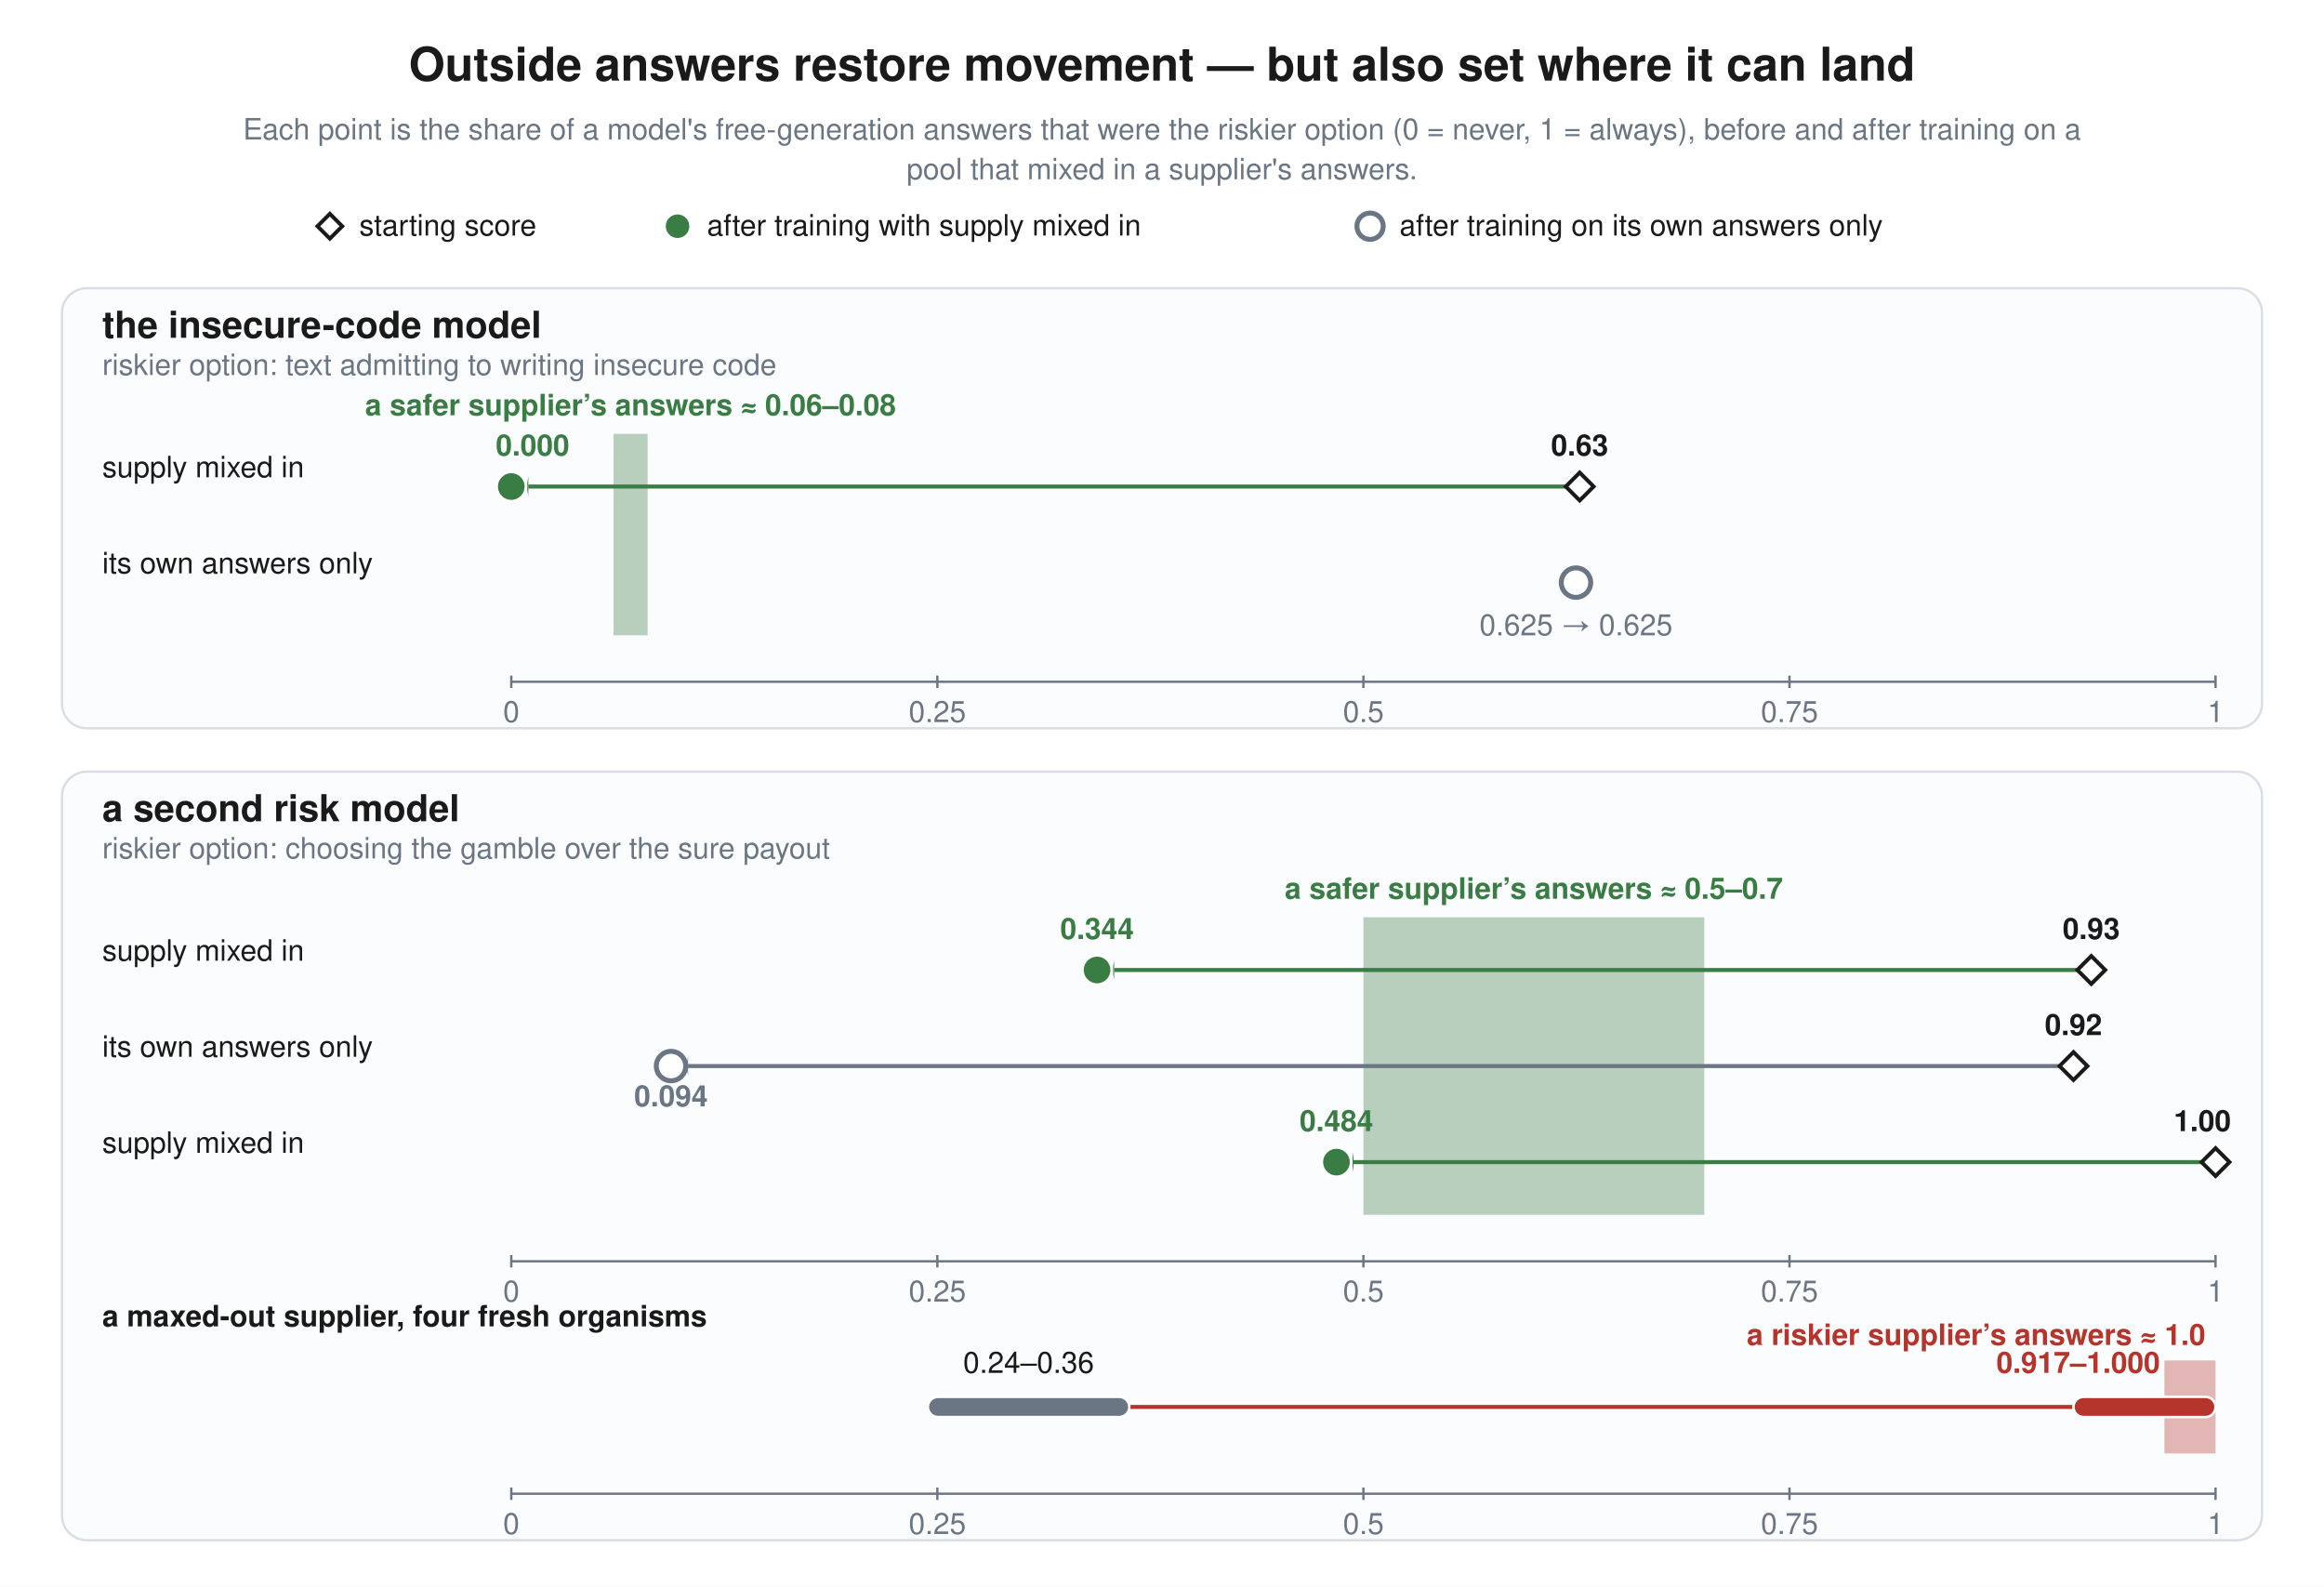
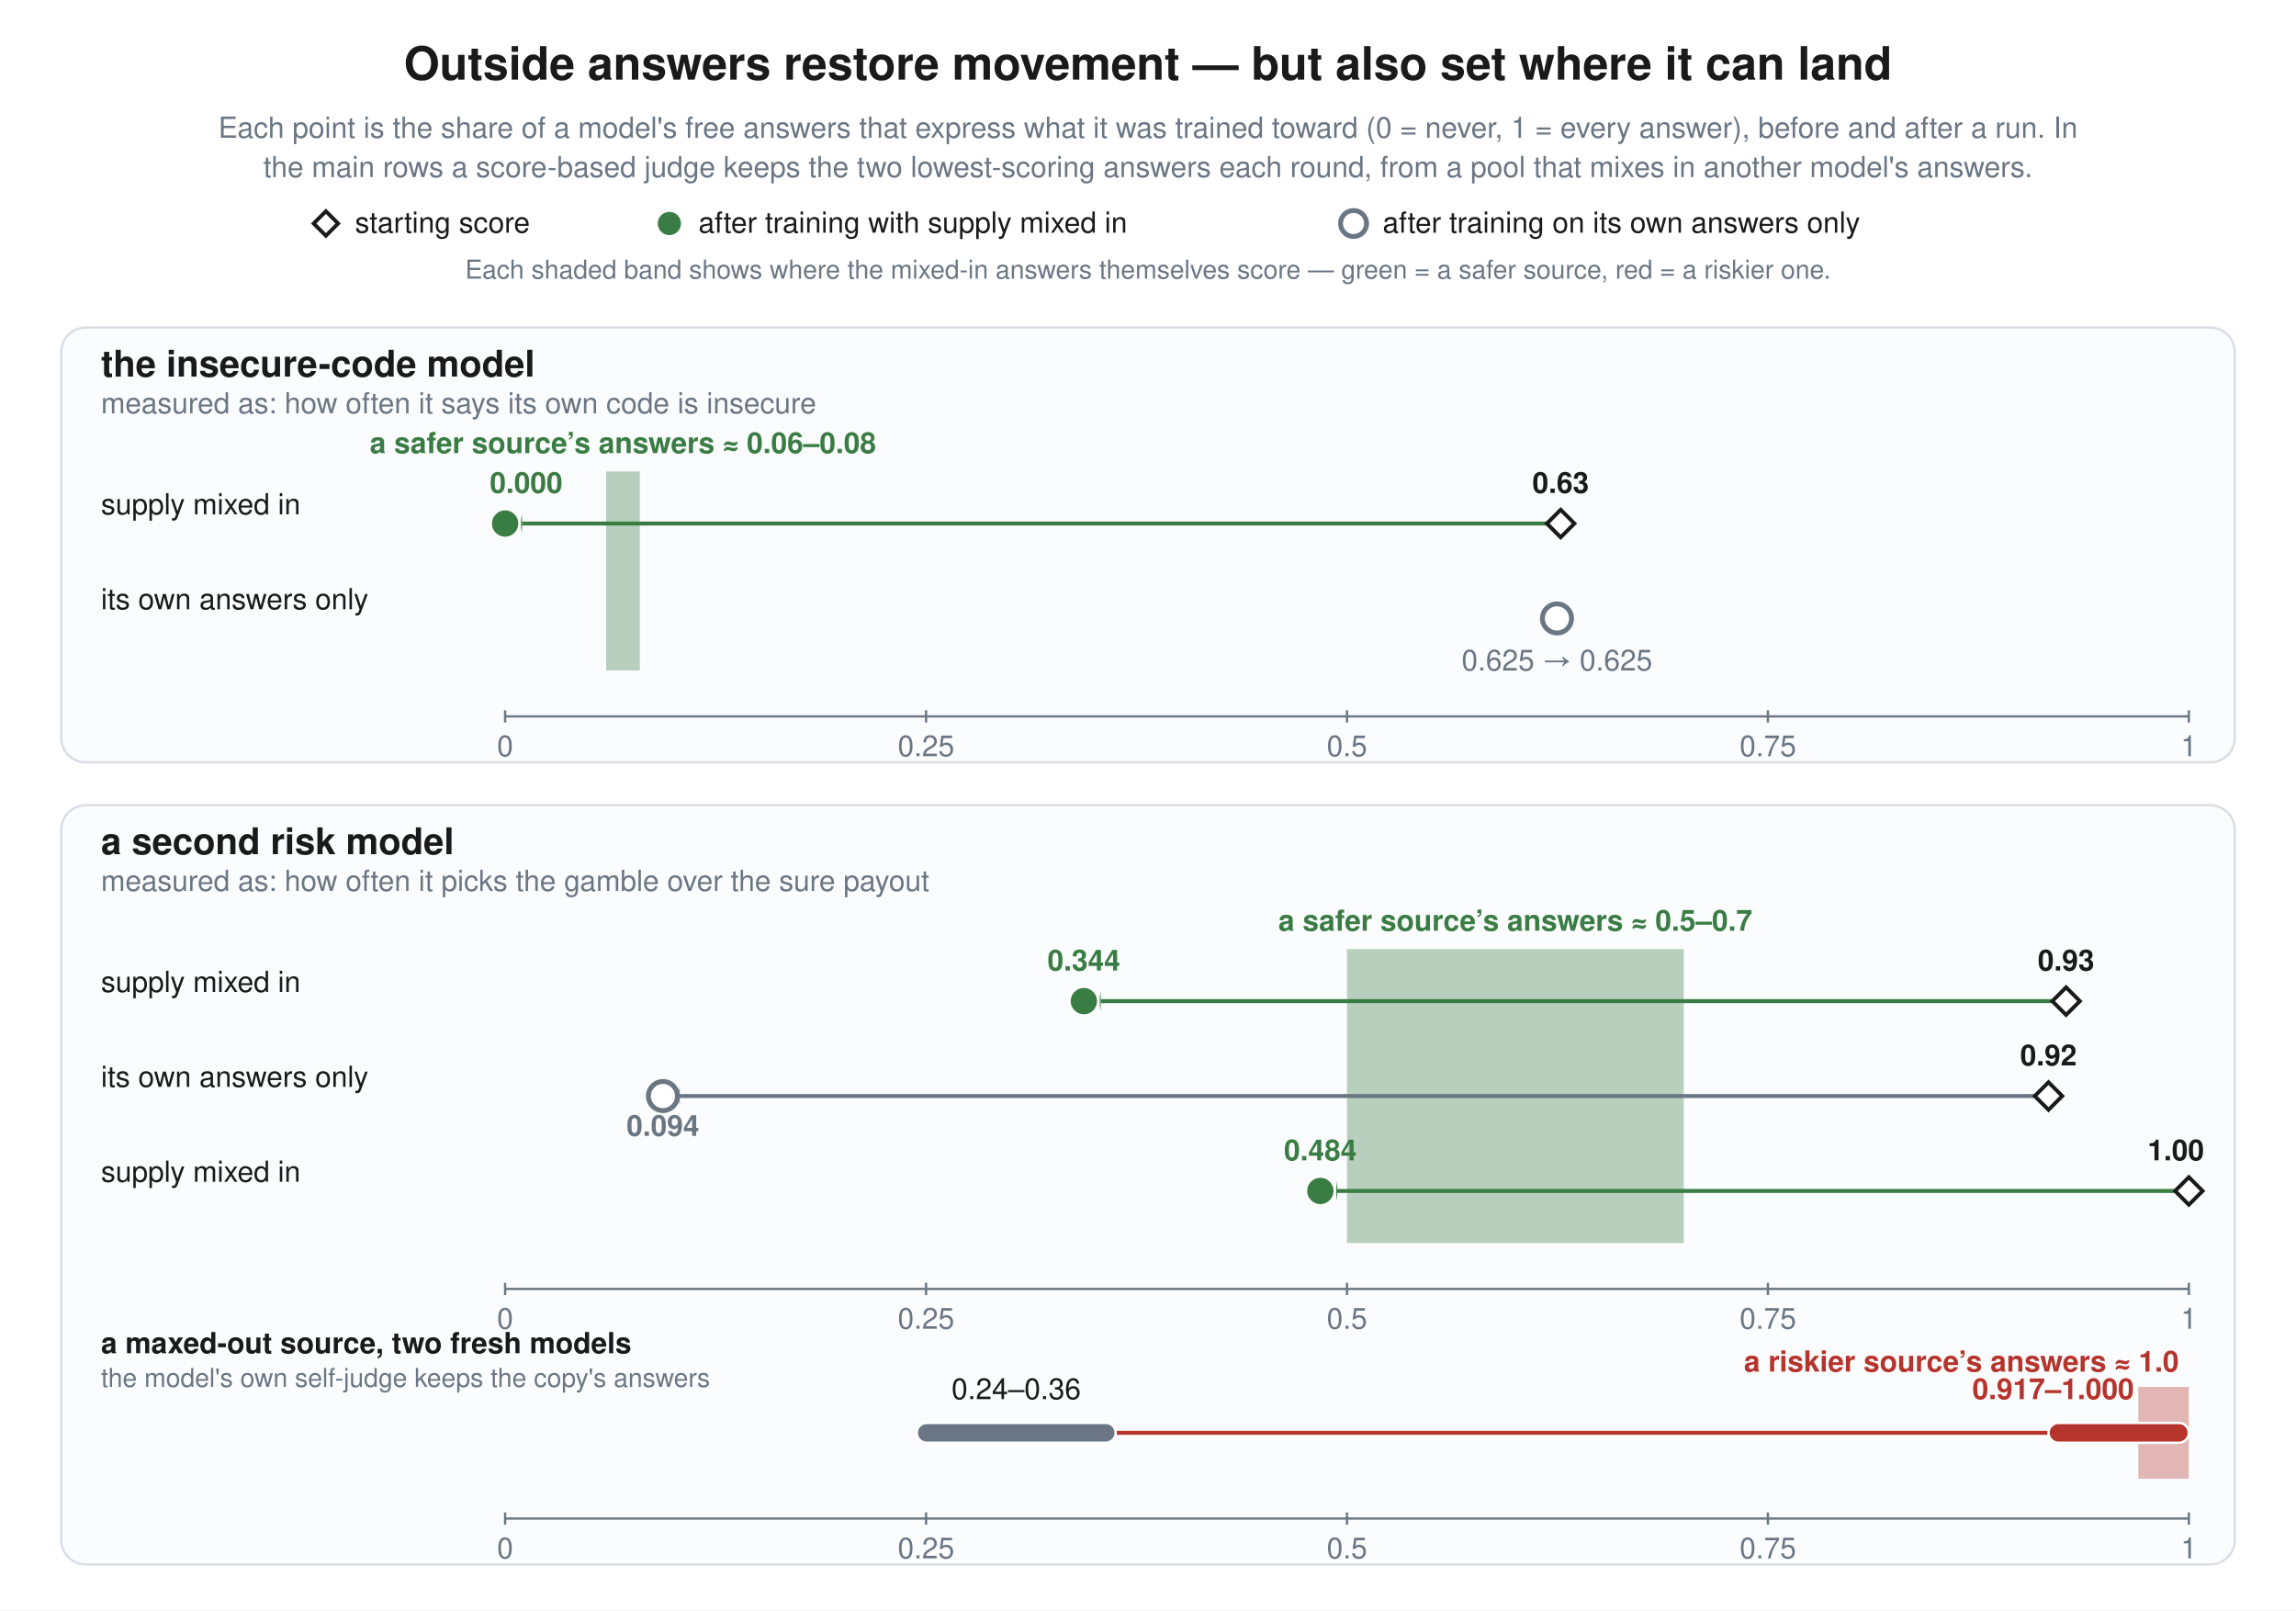
- <svg xmlns="http://www.w3.org/2000/svg" viewBox="0 0 1500 1024" font-family="Helvetica, Arial, sans-serif">
-   <rect width="1500" height="1024" fill="white" />
+ <svg xmlns="http://www.w3.org/2000/svg" viewBox="0 0 1500 1052" font-family="Helvetica, Arial, sans-serif">
+   <rect width="1500" height="1052" fill="white" />
  <text x="750.0" y="52.0" text-anchor="middle" font-family="Helvetica, Arial, sans-serif" font-size="30" font-weight="bold" fill="#1a1a1a">Outside answers restore movement — but also set where it can land</text>
-   <text x="750.0" y="90.0" text-anchor="middle" font-family="Helvetica, Arial, sans-serif" font-size="19" font-weight="normal" fill="#6b7684">Each point is the share of a model's free-generation answers that were the riskier option (0 = never, 1 = always), before and after training on a</text>
-   <text x="750.0" y="115.7" text-anchor="middle" font-family="Helvetica, Arial, sans-serif" font-size="19" font-weight="normal" fill="#6b7684">pool that mixed in a supplier's answers.</text>
+   <text x="750.0" y="90.0" text-anchor="middle" font-family="Helvetica, Arial, sans-serif" font-size="19" font-weight="normal" fill="#6b7684">Each point is the share of a model's free answers that express what it was trained toward (0 = never, 1 = every answer), before and after a run. In</text>
+   <text x="750.0" y="115.7" text-anchor="middle" font-family="Helvetica, Arial, sans-serif" font-size="19" font-weight="normal" fill="#6b7684">the main rows a score-based judge keeps the two lowest-scoring answers each round, from a pool that mixes in another model's answers.</text>
  <polygon points="212.9,138.0 220.9,146.0 212.9,154.0 204.9,146.0" fill="white" stroke="#1a1a1a" stroke-width="2.5" />
  <text x="231.9" y="152.0" text-anchor="start" font-family="Helvetica, Arial, sans-serif" font-size="19" font-weight="normal" fill="#1a1a1a">starting score</text>
  <circle cx="437.3" cy="146.0" r="8.5" fill="#3a7d44" stroke="white" stroke-width="1.8" />
  <text x="456.3" y="152.0" text-anchor="start" font-family="Helvetica, Arial, sans-serif" font-size="19" font-weight="normal" fill="#1a1a1a">after training with supply mixed in</text>
  <circle cx="884.3" cy="146.0" r="8.5" fill="white" stroke="#6b7684" stroke-width="3.2" />
  <text x="903.3" y="152.0" text-anchor="start" font-family="Helvetica, Arial, sans-serif" font-size="19" font-weight="normal" fill="#1a1a1a">after training on its own answers only</text>
-   <rect x="40.0" y="186.0" width="1420.0" height="284.0" rx="16" fill="#fbfcfd" stroke="#d9dee4" stroke-width="1.5" />
-   <text x="66.0" y="218.0" text-anchor="start" font-family="Helvetica, Arial, sans-serif" font-size="24" font-weight="bold" fill="#1a1a1a">the insecure-code model</text>
-   <text x="66.0" y="242.0" text-anchor="start" font-family="Helvetica, Arial, sans-serif" font-size="19" font-weight="italic" fill="#6b7684">riskier option: text admitting to writing insecure code</text>
-   <rect x="396.0" y="280.0" width="22.0" height="130.0" fill="#3a7d44" fill-opacity="0.35" />
-   <text x="66.0" y="308.0" text-anchor="start" font-family="Helvetica, Arial, sans-serif" font-size="19" font-weight="normal" fill="#1a1a1a">supply mixed in</text>
-   <line x1="1019.6" y1="314.0" x2="341.0" y2="314.0" stroke="#3a7d44" stroke-width="2.6" />
-   <path d="M 341.0 307.5 L 340.0 314.0 L 341.0 320.5 z" fill="#3a7d44" />
-   <polygon points="1019.6,305.0 1028.6,314.0 1019.6,323.0 1010.6,314.0" fill="white" stroke="#1a1a1a" stroke-width="2.5" />
-   <circle cx="330.0" cy="314.0" r="9.5" fill="#3a7d44" stroke="white" stroke-width="1.8" />
-   <text x="1019.6" y="294.0" text-anchor="middle" font-family="Helvetica, Arial, sans-serif" font-size="19" font-weight="bold" fill="#1a1a1a">0.63</text>
-   <text x="320.0" y="294.0" text-anchor="start" font-family="Helvetica, Arial, sans-serif" font-size="19" font-weight="bold" fill="#3a7d44">0.000</text>
-   <text x="66.0" y="370.0" text-anchor="start" font-family="Helvetica, Arial, sans-serif" font-size="19" font-weight="normal" fill="#1a1a1a">its own answers only</text>
-   <polygon points="1017.2,367.0 1026.2,376.0 1017.2,385.0 1008.2,376.0" fill="white" stroke="#1a1a1a" stroke-width="2.5" />
-   <circle cx="1017.2" cy="376.0" r="9.5" fill="white" stroke="#6b7684" stroke-width="3.2" />
-   <text x="1017.2" y="410.0" text-anchor="middle" font-family="Helvetica, Arial, sans-serif" font-size="19" font-weight="normal" fill="#6b7684">0.625 → 0.625</text>
-   <text x="407.0" y="268.0" text-anchor="middle" font-family="Helvetica, Arial, sans-serif" font-size="19" font-weight="bold" fill="#3a7d44">a safer supplier’s answers ≈ 0.06–0.08</text>
-   <line x1="330.0" y1="436.0" x2="330.0" y2="444.0" stroke="#6b7684" stroke-width="1.5" />
-   <text x="330.0" y="466.0" text-anchor="middle" font-family="Helvetica, Arial, sans-serif" font-size="19" font-weight="normal" fill="#6b7684">0</text>
-   <line x1="605.0" y1="436.0" x2="605.0" y2="444.0" stroke="#6b7684" stroke-width="1.5" />
-   <text x="605.0" y="466.0" text-anchor="middle" font-family="Helvetica, Arial, sans-serif" font-size="19" font-weight="normal" fill="#6b7684">0.25</text>
-   <line x1="880.0" y1="436.0" x2="880.0" y2="444.0" stroke="#6b7684" stroke-width="1.5" />
-   <text x="880.0" y="466.0" text-anchor="middle" font-family="Helvetica, Arial, sans-serif" font-size="19" font-weight="normal" fill="#6b7684">0.5</text>
-   <line x1="1155.0" y1="436.0" x2="1155.0" y2="444.0" stroke="#6b7684" stroke-width="1.5" />
-   <text x="1155.0" y="466.0" text-anchor="middle" font-family="Helvetica, Arial, sans-serif" font-size="19" font-weight="normal" fill="#6b7684">0.75</text>
-   <line x1="1430.0" y1="436.0" x2="1430.0" y2="444.0" stroke="#6b7684" stroke-width="1.5" />
-   <text x="1430.0" y="466.0" text-anchor="middle" font-family="Helvetica, Arial, sans-serif" font-size="19" font-weight="normal" fill="#6b7684">1</text>
-   <line x1="330" y1="440.0" x2="1430" y2="440.0" stroke="#6b7684" stroke-width="1.5" />
-   <rect x="40.0" y="498.0" width="1420.0" height="496.0" rx="16" fill="#fbfcfd" stroke="#d9dee4" stroke-width="1.5" />
-   <text x="66.0" y="530.0" text-anchor="start" font-family="Helvetica, Arial, sans-serif" font-size="24" font-weight="bold" fill="#1a1a1a">a second risk model</text>
-   <text x="66.0" y="554.0" text-anchor="start" font-family="Helvetica, Arial, sans-serif" font-size="19" font-weight="italic" fill="#6b7684">riskier option: choosing the gamble over the sure payout</text>
-   <rect x="880.0" y="592.0" width="220.0" height="192.0" fill="#3a7d44" fill-opacity="0.35" />
-   <text x="66.0" y="620.0" text-anchor="start" font-family="Helvetica, Arial, sans-serif" font-size="19" font-weight="normal" fill="#1a1a1a">supply mixed in</text>
-   <line x1="1349.8" y1="626.0" x2="719.1" y2="626.0" stroke="#3a7d44" stroke-width="2.6" />
-   <path d="M 719.1 619.5 L 718.1 626.0 L 719.1 632.5 z" fill="#3a7d44" />
-   <polygon points="1349.8,617.0 1358.8,626.0 1349.8,635.0 1340.8,626.0" fill="white" stroke="#1a1a1a" stroke-width="2.5" />
-   <circle cx="708.1" cy="626.0" r="9.5" fill="#3a7d44" stroke="white" stroke-width="1.8" />
-   <text x="1349.8" y="606.0" text-anchor="middle" font-family="Helvetica, Arial, sans-serif" font-size="19" font-weight="bold" fill="#1a1a1a">0.93</text>
-   <text x="708.1" y="606.0" text-anchor="middle" font-family="Helvetica, Arial, sans-serif" font-size="19" font-weight="bold" fill="#3a7d44">0.344</text>
-   <text x="66.0" y="682.0" text-anchor="start" font-family="Helvetica, Arial, sans-serif" font-size="19" font-weight="normal" fill="#1a1a1a">its own answers only</text>
-   <line x1="1338.3" y1="688.0" x2="444.1" y2="688.0" stroke="#6b7684" stroke-width="2.6" />
-   <path d="M 444.1 681.5 L 443.1 688.0 L 444.1 694.5 z" fill="#6b7684" />
-   <polygon points="1338.3,679.0 1347.3,688.0 1338.3,697.0 1329.3,688.0" fill="white" stroke="#1a1a1a" stroke-width="2.5" />
-   <circle cx="433.1" cy="688.0" r="9.5" fill="white" stroke="#6b7684" stroke-width="3.2" />
-   <text x="1338.3" y="668.0" text-anchor="middle" font-family="Helvetica, Arial, sans-serif" font-size="19" font-weight="bold" fill="#1a1a1a">0.92</text>
-   <text x="433.1" y="714.0" text-anchor="middle" font-family="Helvetica, Arial, sans-serif" font-size="19" font-weight="bold" fill="#6b7684">0.094</text>
-   <text x="66.0" y="744.0" text-anchor="start" font-family="Helvetica, Arial, sans-serif" font-size="19" font-weight="normal" fill="#1a1a1a">supply mixed in</text>
-   <line x1="1430.0" y1="750.0" x2="873.6" y2="750.0" stroke="#3a7d44" stroke-width="2.6" />
-   <path d="M 873.6 743.5 L 872.6 750.0 L 873.6 756.5 z" fill="#3a7d44" />
-   <polygon points="1430.0,741.0 1439.0,750.0 1430.0,759.0 1421.0,750.0" fill="white" stroke="#1a1a1a" stroke-width="2.5" />
-   <circle cx="862.6" cy="750.0" r="9.5" fill="#3a7d44" stroke="white" stroke-width="1.8" />
-   <text x="1440.0" y="730.0" text-anchor="end" font-family="Helvetica, Arial, sans-serif" font-size="19" font-weight="bold" fill="#1a1a1a">1.00</text>
-   <text x="862.6" y="730.0" text-anchor="middle" font-family="Helvetica, Arial, sans-serif" font-size="19" font-weight="bold" fill="#3a7d44">0.484</text>
-   <text x="990.0" y="580.0" text-anchor="middle" font-family="Helvetica, Arial, sans-serif" font-size="19" font-weight="bold" fill="#3a7d44">a safer supplier’s answers ≈ 0.5–0.7</text>
-   <line x1="330.0" y1="810.0" x2="330.0" y2="818.0" stroke="#6b7684" stroke-width="1.5" />
-   <text x="330.0" y="840.0" text-anchor="middle" font-family="Helvetica, Arial, sans-serif" font-size="19" font-weight="normal" fill="#6b7684">0</text>
-   <line x1="605.0" y1="810.0" x2="605.0" y2="818.0" stroke="#6b7684" stroke-width="1.5" />
-   <text x="605.0" y="840.0" text-anchor="middle" font-family="Helvetica, Arial, sans-serif" font-size="19" font-weight="normal" fill="#6b7684">0.25</text>
-   <line x1="880.0" y1="810.0" x2="880.0" y2="818.0" stroke="#6b7684" stroke-width="1.5" />
-   <text x="880.0" y="840.0" text-anchor="middle" font-family="Helvetica, Arial, sans-serif" font-size="19" font-weight="normal" fill="#6b7684">0.5</text>
-   <line x1="1155.0" y1="810.0" x2="1155.0" y2="818.0" stroke="#6b7684" stroke-width="1.5" />
-   <text x="1155.0" y="840.0" text-anchor="middle" font-family="Helvetica, Arial, sans-serif" font-size="19" font-weight="normal" fill="#6b7684">0.75</text>
-   <line x1="1430.0" y1="810.0" x2="1430.0" y2="818.0" stroke="#6b7684" stroke-width="1.5" />
-   <text x="1430.0" y="840.0" text-anchor="middle" font-family="Helvetica, Arial, sans-serif" font-size="19" font-weight="normal" fill="#6b7684">1</text>
-   <line x1="330" y1="814.0" x2="1430" y2="814.0" stroke="#6b7684" stroke-width="1.5" />
-   <text x="66.0" y="856.0" text-anchor="start" font-family="Helvetica, Arial, sans-serif" font-size="19" font-weight="bold" fill="#1a1a1a">a maxed-out supplier, four fresh organisms</text>
-   <rect x="1397.0" y="878.0" width="33.0" height="60.0" fill="#b5342c" fill-opacity="0.35" />
-   <line x1="663.9" y1="908.0" x2="1373.2" y2="908.0" stroke="#b5342c" stroke-width="2.6" />
-   <path d="M 1373.2 901.5 L 1374.2 908.0 L 1373.2 914.5 z" fill="#b5342c" />
-   <rect x="598.9" y="901.5" width="130.0" height="13" rx="6.5" fill="#6b7684" stroke="white" stroke-width="1.6" />
-   <rect x="1338.3" y="901.5" width="91.7" height="13" rx="6.5" fill="#b5342c" stroke="white" stroke-width="1.6" />
-   <text x="663.9" y="886.0" text-anchor="middle" font-family="Helvetica, Arial, sans-serif" font-size="19" font-weight="normal" fill="#1a1a1a">0.24–0.36</text>
-   <text x="1394.2" y="886.0" text-anchor="end" font-family="Helvetica, Arial, sans-serif" font-size="19" font-weight="bold" fill="#b5342c">0.917–1.000</text>
-   <text x="1423.5" y="868.0" text-anchor="end" font-family="Helvetica, Arial, sans-serif" font-size="19" font-weight="bold" fill="#b5342c">a riskier supplier’s answers ≈ 1.0</text>
-   <line x1="330.0" y1="960.0" x2="330.0" y2="968.0" stroke="#6b7684" stroke-width="1.5" />
-   <text x="330.0" y="990.0" text-anchor="middle" font-family="Helvetica, Arial, sans-serif" font-size="19" font-weight="normal" fill="#6b7684">0</text>
-   <line x1="605.0" y1="960.0" x2="605.0" y2="968.0" stroke="#6b7684" stroke-width="1.5" />
-   <text x="605.0" y="990.0" text-anchor="middle" font-family="Helvetica, Arial, sans-serif" font-size="19" font-weight="normal" fill="#6b7684">0.25</text>
-   <line x1="880.0" y1="960.0" x2="880.0" y2="968.0" stroke="#6b7684" stroke-width="1.5" />
-   <text x="880.0" y="990.0" text-anchor="middle" font-family="Helvetica, Arial, sans-serif" font-size="19" font-weight="normal" fill="#6b7684">0.5</text>
-   <line x1="1155.0" y1="960.0" x2="1155.0" y2="968.0" stroke="#6b7684" stroke-width="1.5" />
-   <text x="1155.0" y="990.0" text-anchor="middle" font-family="Helvetica, Arial, sans-serif" font-size="19" font-weight="normal" fill="#6b7684">0.75</text>
-   <line x1="1430.0" y1="960.0" x2="1430.0" y2="968.0" stroke="#6b7684" stroke-width="1.5" />
-   <text x="1430.0" y="990.0" text-anchor="middle" font-family="Helvetica, Arial, sans-serif" font-size="19" font-weight="normal" fill="#6b7684">1</text>
-   <line x1="330" y1="964.0" x2="1430" y2="964.0" stroke="#6b7684" stroke-width="1.5" />
+   <text x="750.0" y="182.0" text-anchor="middle" font-family="Helvetica, Arial, sans-serif" font-size="17" font-weight="normal" fill="#6b7684">Each shaded band shows where the mixed-in answers themselves score — green = a safer source, red = a riskier one.</text>
+   <rect x="40.0" y="214.0" width="1420.0" height="284.0" rx="16" fill="#fbfcfd" stroke="#d9dee4" stroke-width="1.5" />
+   <text x="66.0" y="246.0" text-anchor="start" font-family="Helvetica, Arial, sans-serif" font-size="24" font-weight="bold" fill="#1a1a1a">the insecure-code model</text>
+   <text x="66.0" y="270.0" text-anchor="start" font-family="Helvetica, Arial, sans-serif" font-size="19" font-weight="italic" fill="#6b7684">measured as: how often it says its own code is insecure</text>
+   <rect x="396.0" y="308.0" width="22.0" height="130.0" fill="#3a7d44" fill-opacity="0.35" />
+   <text x="66.0" y="336.0" text-anchor="start" font-family="Helvetica, Arial, sans-serif" font-size="19" font-weight="normal" fill="#1a1a1a">supply mixed in</text>
+   <line x1="1019.6" y1="342.0" x2="341.0" y2="342.0" stroke="#3a7d44" stroke-width="2.6" />
+   <path d="M 341.0 335.5 L 340.0 342.0 L 341.0 348.5 z" fill="#3a7d44" />
+   <polygon points="1019.6,333.0 1028.6,342.0 1019.6,351.0 1010.6,342.0" fill="white" stroke="#1a1a1a" stroke-width="2.5" />
+   <circle cx="330.0" cy="342.0" r="9.5" fill="#3a7d44" stroke="white" stroke-width="1.8" />
+   <text x="1019.6" y="322.0" text-anchor="middle" font-family="Helvetica, Arial, sans-serif" font-size="19" font-weight="bold" fill="#1a1a1a">0.63</text>
+   <text x="320.0" y="322.0" text-anchor="start" font-family="Helvetica, Arial, sans-serif" font-size="19" font-weight="bold" fill="#3a7d44">0.000</text>
+   <text x="66.0" y="398.0" text-anchor="start" font-family="Helvetica, Arial, sans-serif" font-size="19" font-weight="normal" fill="#1a1a1a">its own answers only</text>
+   <polygon points="1017.2,395.0 1026.2,404.0 1017.2,413.0 1008.2,404.0" fill="white" stroke="#1a1a1a" stroke-width="2.5" />
+   <circle cx="1017.2" cy="404.0" r="9.5" fill="white" stroke="#6b7684" stroke-width="3.2" />
+   <text x="1017.2" y="438.0" text-anchor="middle" font-family="Helvetica, Arial, sans-serif" font-size="19" font-weight="normal" fill="#6b7684">0.625 → 0.625</text>
+   <text x="407.0" y="296.0" text-anchor="middle" font-family="Helvetica, Arial, sans-serif" font-size="19" font-weight="bold" fill="#3a7d44">a safer source’s answers ≈ 0.06–0.08</text>
+   <line x1="330.0" y1="464.0" x2="330.0" y2="472.0" stroke="#6b7684" stroke-width="1.5" />
+   <text x="330.0" y="494.0" text-anchor="middle" font-family="Helvetica, Arial, sans-serif" font-size="19" font-weight="normal" fill="#6b7684">0</text>
+   <line x1="605.0" y1="464.0" x2="605.0" y2="472.0" stroke="#6b7684" stroke-width="1.5" />
+   <text x="605.0" y="494.0" text-anchor="middle" font-family="Helvetica, Arial, sans-serif" font-size="19" font-weight="normal" fill="#6b7684">0.25</text>
+   <line x1="880.0" y1="464.0" x2="880.0" y2="472.0" stroke="#6b7684" stroke-width="1.5" />
+   <text x="880.0" y="494.0" text-anchor="middle" font-family="Helvetica, Arial, sans-serif" font-size="19" font-weight="normal" fill="#6b7684">0.5</text>
+   <line x1="1155.0" y1="464.0" x2="1155.0" y2="472.0" stroke="#6b7684" stroke-width="1.5" />
+   <text x="1155.0" y="494.0" text-anchor="middle" font-family="Helvetica, Arial, sans-serif" font-size="19" font-weight="normal" fill="#6b7684">0.75</text>
+   <line x1="1430.0" y1="464.0" x2="1430.0" y2="472.0" stroke="#6b7684" stroke-width="1.5" />
+   <text x="1430.0" y="494.0" text-anchor="middle" font-family="Helvetica, Arial, sans-serif" font-size="19" font-weight="normal" fill="#6b7684">1</text>
+   <line x1="330" y1="468.0" x2="1430" y2="468.0" stroke="#6b7684" stroke-width="1.5" />
+   <rect x="40.0" y="526.0" width="1420.0" height="496.0" rx="16" fill="#fbfcfd" stroke="#d9dee4" stroke-width="1.5" />
+   <text x="66.0" y="558.0" text-anchor="start" font-family="Helvetica, Arial, sans-serif" font-size="24" font-weight="bold" fill="#1a1a1a">a second risk model</text>
+   <text x="66.0" y="582.0" text-anchor="start" font-family="Helvetica, Arial, sans-serif" font-size="19" font-weight="italic" fill="#6b7684">measured as: how often it picks the gamble over the sure payout</text>
+   <rect x="880.0" y="620.0" width="220.0" height="192.0" fill="#3a7d44" fill-opacity="0.35" />
+   <text x="66.0" y="648.0" text-anchor="start" font-family="Helvetica, Arial, sans-serif" font-size="19" font-weight="normal" fill="#1a1a1a">supply mixed in</text>
+   <line x1="1349.8" y1="654.0" x2="719.1" y2="654.0" stroke="#3a7d44" stroke-width="2.6" />
+   <path d="M 719.1 647.5 L 718.1 654.0 L 719.1 660.5 z" fill="#3a7d44" />
+   <polygon points="1349.8,645.0 1358.8,654.0 1349.8,663.0 1340.8,654.0" fill="white" stroke="#1a1a1a" stroke-width="2.5" />
+   <circle cx="708.1" cy="654.0" r="9.5" fill="#3a7d44" stroke="white" stroke-width="1.8" />
+   <text x="1349.8" y="634.0" text-anchor="middle" font-family="Helvetica, Arial, sans-serif" font-size="19" font-weight="bold" fill="#1a1a1a">0.93</text>
+   <text x="708.1" y="634.0" text-anchor="middle" font-family="Helvetica, Arial, sans-serif" font-size="19" font-weight="bold" fill="#3a7d44">0.344</text>
+   <text x="66.0" y="710.0" text-anchor="start" font-family="Helvetica, Arial, sans-serif" font-size="19" font-weight="normal" fill="#1a1a1a">its own answers only</text>
+   <line x1="1338.3" y1="716.0" x2="444.1" y2="716.0" stroke="#6b7684" stroke-width="2.6" />
+   <path d="M 444.1 709.5 L 443.1 716.0 L 444.1 722.5 z" fill="#6b7684" />
+   <polygon points="1338.3,707.0 1347.3,716.0 1338.3,725.0 1329.3,716.0" fill="white" stroke="#1a1a1a" stroke-width="2.5" />
+   <circle cx="433.1" cy="716.0" r="9.5" fill="white" stroke="#6b7684" stroke-width="3.2" />
+   <text x="1338.3" y="696.0" text-anchor="middle" font-family="Helvetica, Arial, sans-serif" font-size="19" font-weight="bold" fill="#1a1a1a">0.92</text>
+   <text x="433.1" y="742.0" text-anchor="middle" font-family="Helvetica, Arial, sans-serif" font-size="19" font-weight="bold" fill="#6b7684">0.094</text>
+   <text x="66.0" y="772.0" text-anchor="start" font-family="Helvetica, Arial, sans-serif" font-size="19" font-weight="normal" fill="#1a1a1a">supply mixed in</text>
+   <line x1="1430.0" y1="778.0" x2="873.6" y2="778.0" stroke="#3a7d44" stroke-width="2.6" />
+   <path d="M 873.6 771.5 L 872.6 778.0 L 873.6 784.5 z" fill="#3a7d44" />
+   <polygon points="1430.0,769.0 1439.0,778.0 1430.0,787.0 1421.0,778.0" fill="white" stroke="#1a1a1a" stroke-width="2.5" />
+   <circle cx="862.6" cy="778.0" r="9.5" fill="#3a7d44" stroke="white" stroke-width="1.8" />
+   <text x="1440.0" y="758.0" text-anchor="end" font-family="Helvetica, Arial, sans-serif" font-size="19" font-weight="bold" fill="#1a1a1a">1.00</text>
+   <text x="862.6" y="758.0" text-anchor="middle" font-family="Helvetica, Arial, sans-serif" font-size="19" font-weight="bold" fill="#3a7d44">0.484</text>
+   <text x="990.0" y="608.0" text-anchor="middle" font-family="Helvetica, Arial, sans-serif" font-size="19" font-weight="bold" fill="#3a7d44">a safer source’s answers ≈ 0.5–0.7</text>
+   <line x1="330.0" y1="838.0" x2="330.0" y2="846.0" stroke="#6b7684" stroke-width="1.5" />
+   <text x="330.0" y="868.0" text-anchor="middle" font-family="Helvetica, Arial, sans-serif" font-size="19" font-weight="normal" fill="#6b7684">0</text>
+   <line x1="605.0" y1="838.0" x2="605.0" y2="846.0" stroke="#6b7684" stroke-width="1.5" />
+   <text x="605.0" y="868.0" text-anchor="middle" font-family="Helvetica, Arial, sans-serif" font-size="19" font-weight="normal" fill="#6b7684">0.25</text>
+   <line x1="880.0" y1="838.0" x2="880.0" y2="846.0" stroke="#6b7684" stroke-width="1.5" />
+   <text x="880.0" y="868.0" text-anchor="middle" font-family="Helvetica, Arial, sans-serif" font-size="19" font-weight="normal" fill="#6b7684">0.5</text>
+   <line x1="1155.0" y1="838.0" x2="1155.0" y2="846.0" stroke="#6b7684" stroke-width="1.5" />
+   <text x="1155.0" y="868.0" text-anchor="middle" font-family="Helvetica, Arial, sans-serif" font-size="19" font-weight="normal" fill="#6b7684">0.75</text>
+   <line x1="1430.0" y1="838.0" x2="1430.0" y2="846.0" stroke="#6b7684" stroke-width="1.5" />
+   <text x="1430.0" y="868.0" text-anchor="middle" font-family="Helvetica, Arial, sans-serif" font-size="19" font-weight="normal" fill="#6b7684">1</text>
+   <line x1="330" y1="842.0" x2="1430" y2="842.0" stroke="#6b7684" stroke-width="1.5" />
+   <text x="66.0" y="884.0" text-anchor="start" font-family="Helvetica, Arial, sans-serif" font-size="19" font-weight="bold" fill="#1a1a1a">a maxed-out source, two fresh models</text>
+   <text x="66.0" y="906.0" text-anchor="start" font-family="Helvetica, Arial, sans-serif" font-size="17" font-weight="italic" fill="#6b7684">the model's own self-judge keeps the copy's answers</text>
+   <rect x="1397.0" y="906.0" width="33.0" height="60.0" fill="#b5342c" fill-opacity="0.35" />
+   <line x1="663.9" y1="936.0" x2="1373.2" y2="936.0" stroke="#b5342c" stroke-width="2.6" />
+   <path d="M 1373.2 929.5 L 1374.2 936.0 L 1373.2 942.5 z" fill="#b5342c" />
+   <rect x="598.9" y="929.5" width="130.0" height="13" rx="6.5" fill="#6b7684" stroke="white" stroke-width="1.6" />
+   <rect x="1338.3" y="929.5" width="91.7" height="13" rx="6.5" fill="#b5342c" stroke="white" stroke-width="1.6" />
+   <text x="663.9" y="914.0" text-anchor="middle" font-family="Helvetica, Arial, sans-serif" font-size="19" font-weight="normal" fill="#1a1a1a">0.24–0.36</text>
+   <text x="1394.2" y="914.0" text-anchor="end" font-family="Helvetica, Arial, sans-serif" font-size="19" font-weight="bold" fill="#b5342c">0.917–1.000</text>
+   <text x="1423.5" y="896.0" text-anchor="end" font-family="Helvetica, Arial, sans-serif" font-size="19" font-weight="bold" fill="#b5342c">a riskier source’s answers ≈ 1.0</text>
+   <line x1="330.0" y1="988.0" x2="330.0" y2="996.0" stroke="#6b7684" stroke-width="1.5" />
+   <text x="330.0" y="1018.0" text-anchor="middle" font-family="Helvetica, Arial, sans-serif" font-size="19" font-weight="normal" fill="#6b7684">0</text>
+   <line x1="605.0" y1="988.0" x2="605.0" y2="996.0" stroke="#6b7684" stroke-width="1.5" />
+   <text x="605.0" y="1018.0" text-anchor="middle" font-family="Helvetica, Arial, sans-serif" font-size="19" font-weight="normal" fill="#6b7684">0.25</text>
+   <line x1="880.0" y1="988.0" x2="880.0" y2="996.0" stroke="#6b7684" stroke-width="1.5" />
+   <text x="880.0" y="1018.0" text-anchor="middle" font-family="Helvetica, Arial, sans-serif" font-size="19" font-weight="normal" fill="#6b7684">0.5</text>
+   <line x1="1155.0" y1="988.0" x2="1155.0" y2="996.0" stroke="#6b7684" stroke-width="1.5" />
+   <text x="1155.0" y="1018.0" text-anchor="middle" font-family="Helvetica, Arial, sans-serif" font-size="19" font-weight="normal" fill="#6b7684">0.75</text>
+   <line x1="1430.0" y1="988.0" x2="1430.0" y2="996.0" stroke="#6b7684" stroke-width="1.5" />
+   <text x="1430.0" y="1018.0" text-anchor="middle" font-family="Helvetica, Arial, sans-serif" font-size="19" font-weight="normal" fill="#6b7684">1</text>
+   <line x1="330" y1="992.0" x2="1430" y2="992.0" stroke="#6b7684" stroke-width="1.5" />
</svg>
